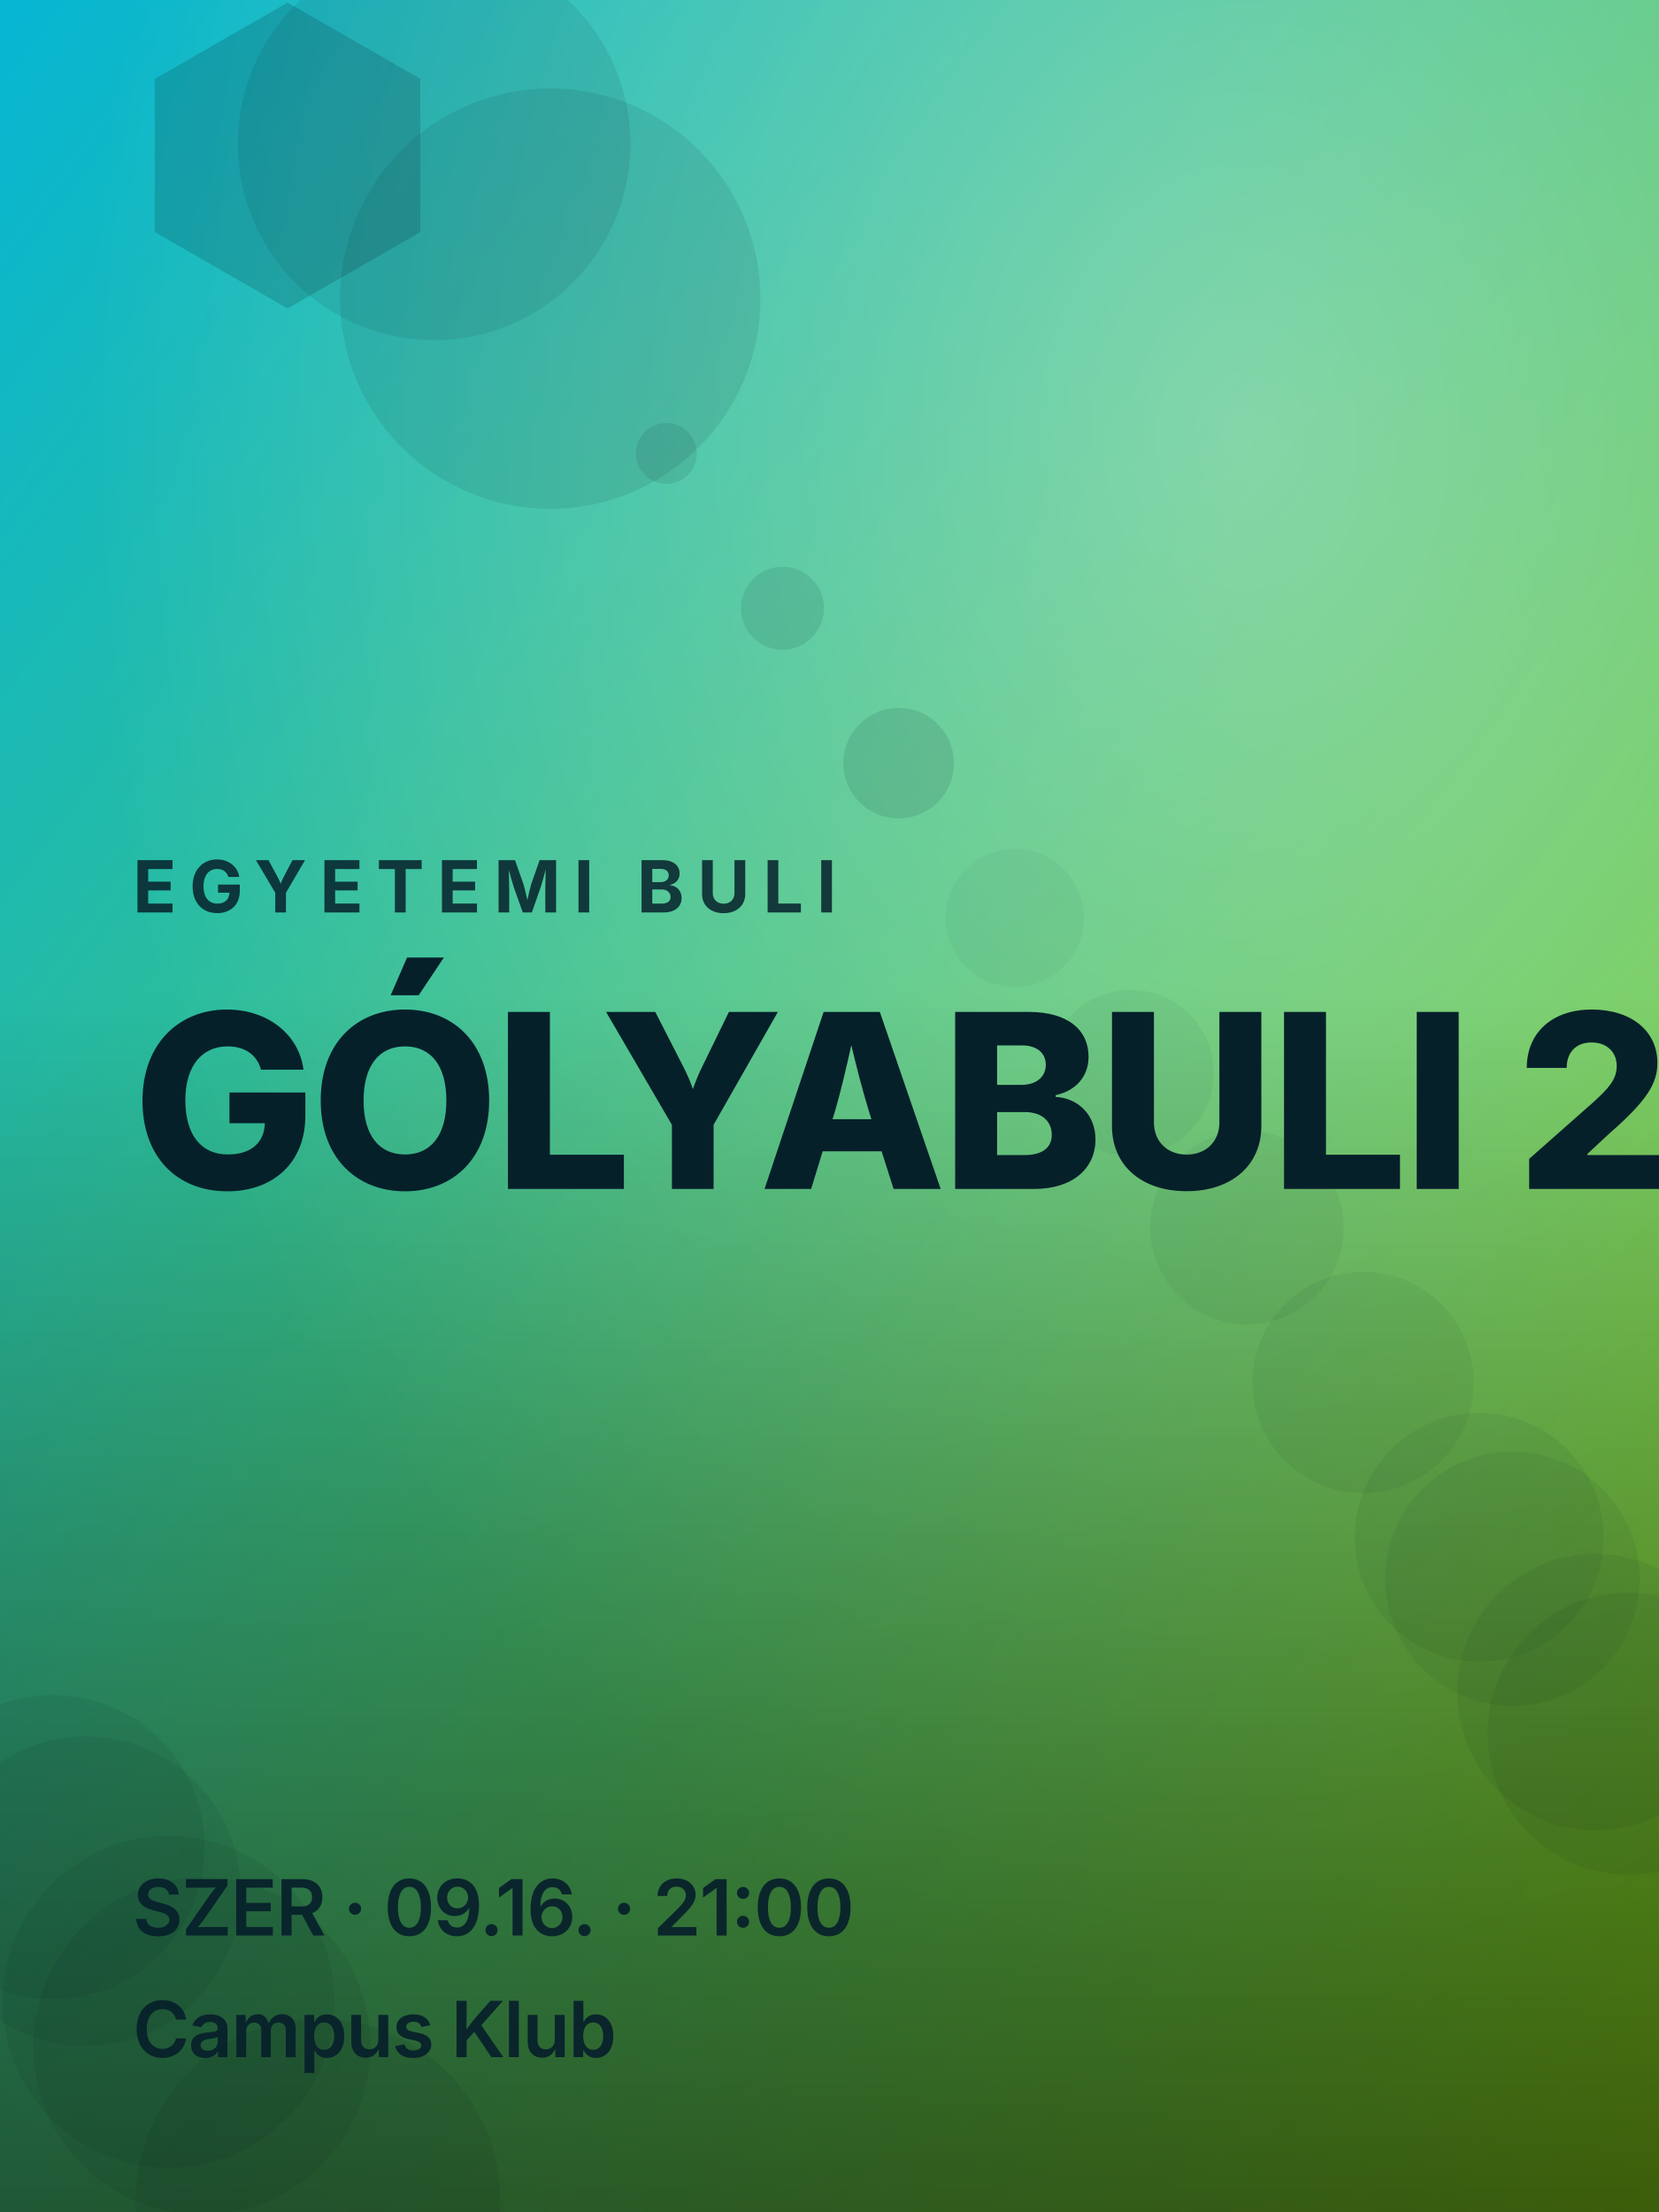
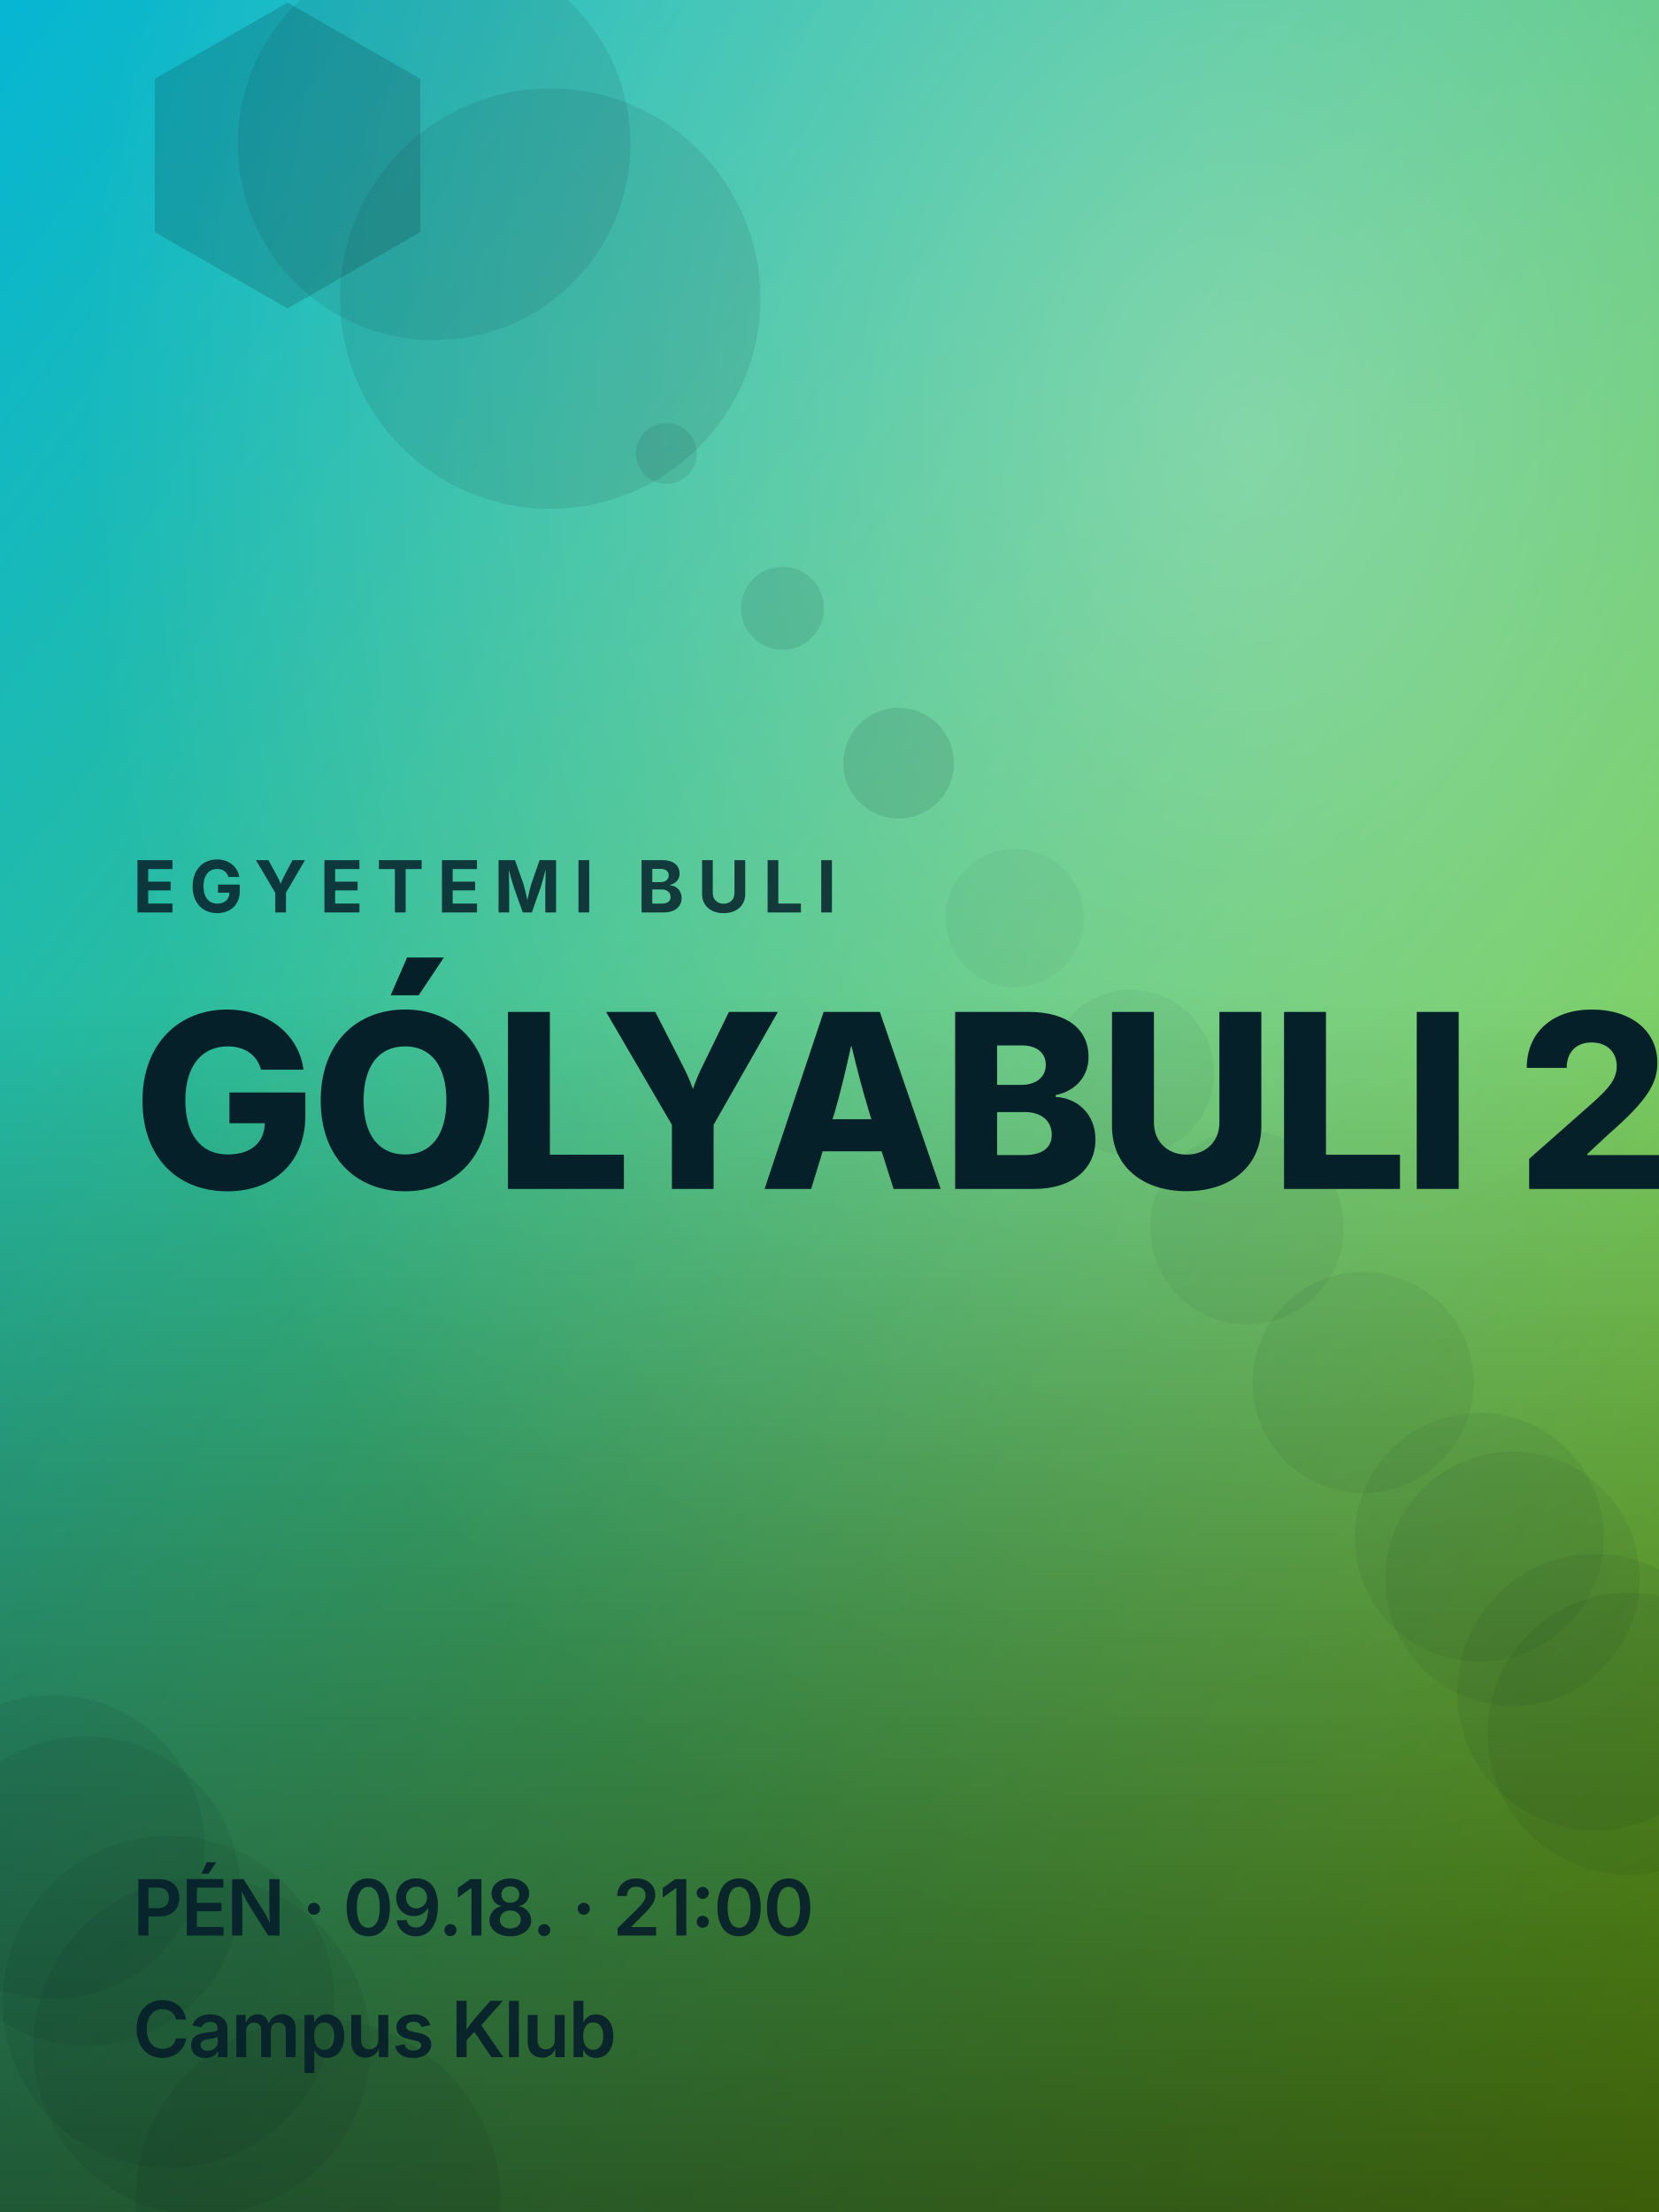
<svg xmlns="http://www.w3.org/2000/svg" viewBox="0 0 600 800" width="600" height="800" role="img" aria-label="Gólyabuli 2026">
  <defs>
    <linearGradient id="bg" x1="0" y1="0" x2="1" y2="1">
      <stop offset="0" stop-color="#06b6d4" />
      <stop offset="1" stop-color="#84cc16" />
    </linearGradient>
    <radialGradient id="glow" cx="0.75" cy="0.2" r="0.7">
      <stop offset="0" stop-color="#ffffff" stop-opacity="0.35" />
      <stop offset="1" stop-color="#ffffff" stop-opacity="0" />
    </radialGradient>
    <linearGradient id="shade" x1="0" y1="0" x2="0" y2="1">
      <stop offset="0.45" stop-color="#000" stop-opacity="0" />
      <stop offset="1" stop-color="#000" stop-opacity="0.55" />
    </linearGradient>
  </defs>
  <rect width="600" height="800" fill="url(#bg)" />
  <rect width="600" height="800" fill="url(#glow)" />
  <circle cx="547" cy="571" r="46" fill="#06202a" opacity="0.066" />
  <circle cx="589" cy="627" r="51" fill="#06202a" opacity="0.071" />
  <circle cx="31" cy="684" r="56" fill="#06202a" opacity="0.077" />
  <circle cx="73" cy="740" r="61" fill="#06202a" opacity="0.082" />
  <circle cx="115" cy="796" r="66" fill="#06202a" opacity="0.088" />
  <circle cx="157" cy="52" r="71" fill="#06202a" opacity="0.094" />
  <circle cx="199" cy="108" r="76" fill="#06202a" opacity="0.099" />
  <circle cx="241" cy="164" r="11" fill="#06202a" opacity="0.105" />
  <circle cx="283" cy="220" r="15" fill="#06202a" opacity="0.111" />
  <circle cx="325" cy="276" r="20" fill="#06202a" opacity="0.116" />
  <circle cx="367" cy="332" r="25" fill="#06202a" opacity="0.042" />
  <circle cx="409" cy="388" r="30" fill="#06202a" opacity="0.047" />
  <circle cx="451" cy="444" r="35" fill="#06202a" opacity="0.053" />
  <circle cx="493" cy="500" r="40" fill="#06202a" opacity="0.059" />
  <circle cx="535" cy="556" r="45" fill="#06202a" opacity="0.064" />
  <circle cx="577" cy="612" r="50" fill="#06202a" opacity="0.070" />
  <circle cx="19" cy="668" r="55" fill="#06202a" opacity="0.075" />
  <circle cx="61" cy="724" r="60" fill="#06202a" opacity="0.081" />
  <text x="48" y="96" font-size="140" fill="#06202a" opacity="0.18" font-weight="900">⬢</text>
  <rect width="600" height="800" fill="url(#shade)" />
  <g fill="#06202a" font-family="Inter, 'Segoe UI', system-ui, sans-serif" style="letter-spacing:-0.02em">
    <text x="48" y="330" font-size="26" font-weight="700" opacity="0.85" style="letter-spacing:0.18em">EGYETEMI BULI</text>
    <text x="48" y="430" font-size="88" font-weight="800">GÓLYABULI 2026</text>
-     <text x="48" y="700" font-size="28" font-weight="600" opacity="0.92">SZER · 09.16. · 21:00</text>
+     <text x="48" y="700" font-size="28" font-weight="600" opacity="0.92">PÉN · 09.18. · 21:00</text>
    <text x="48" y="744" font-size="28" font-weight="600" opacity="0.92">Campus Klub</text>
  </g>
</svg>
